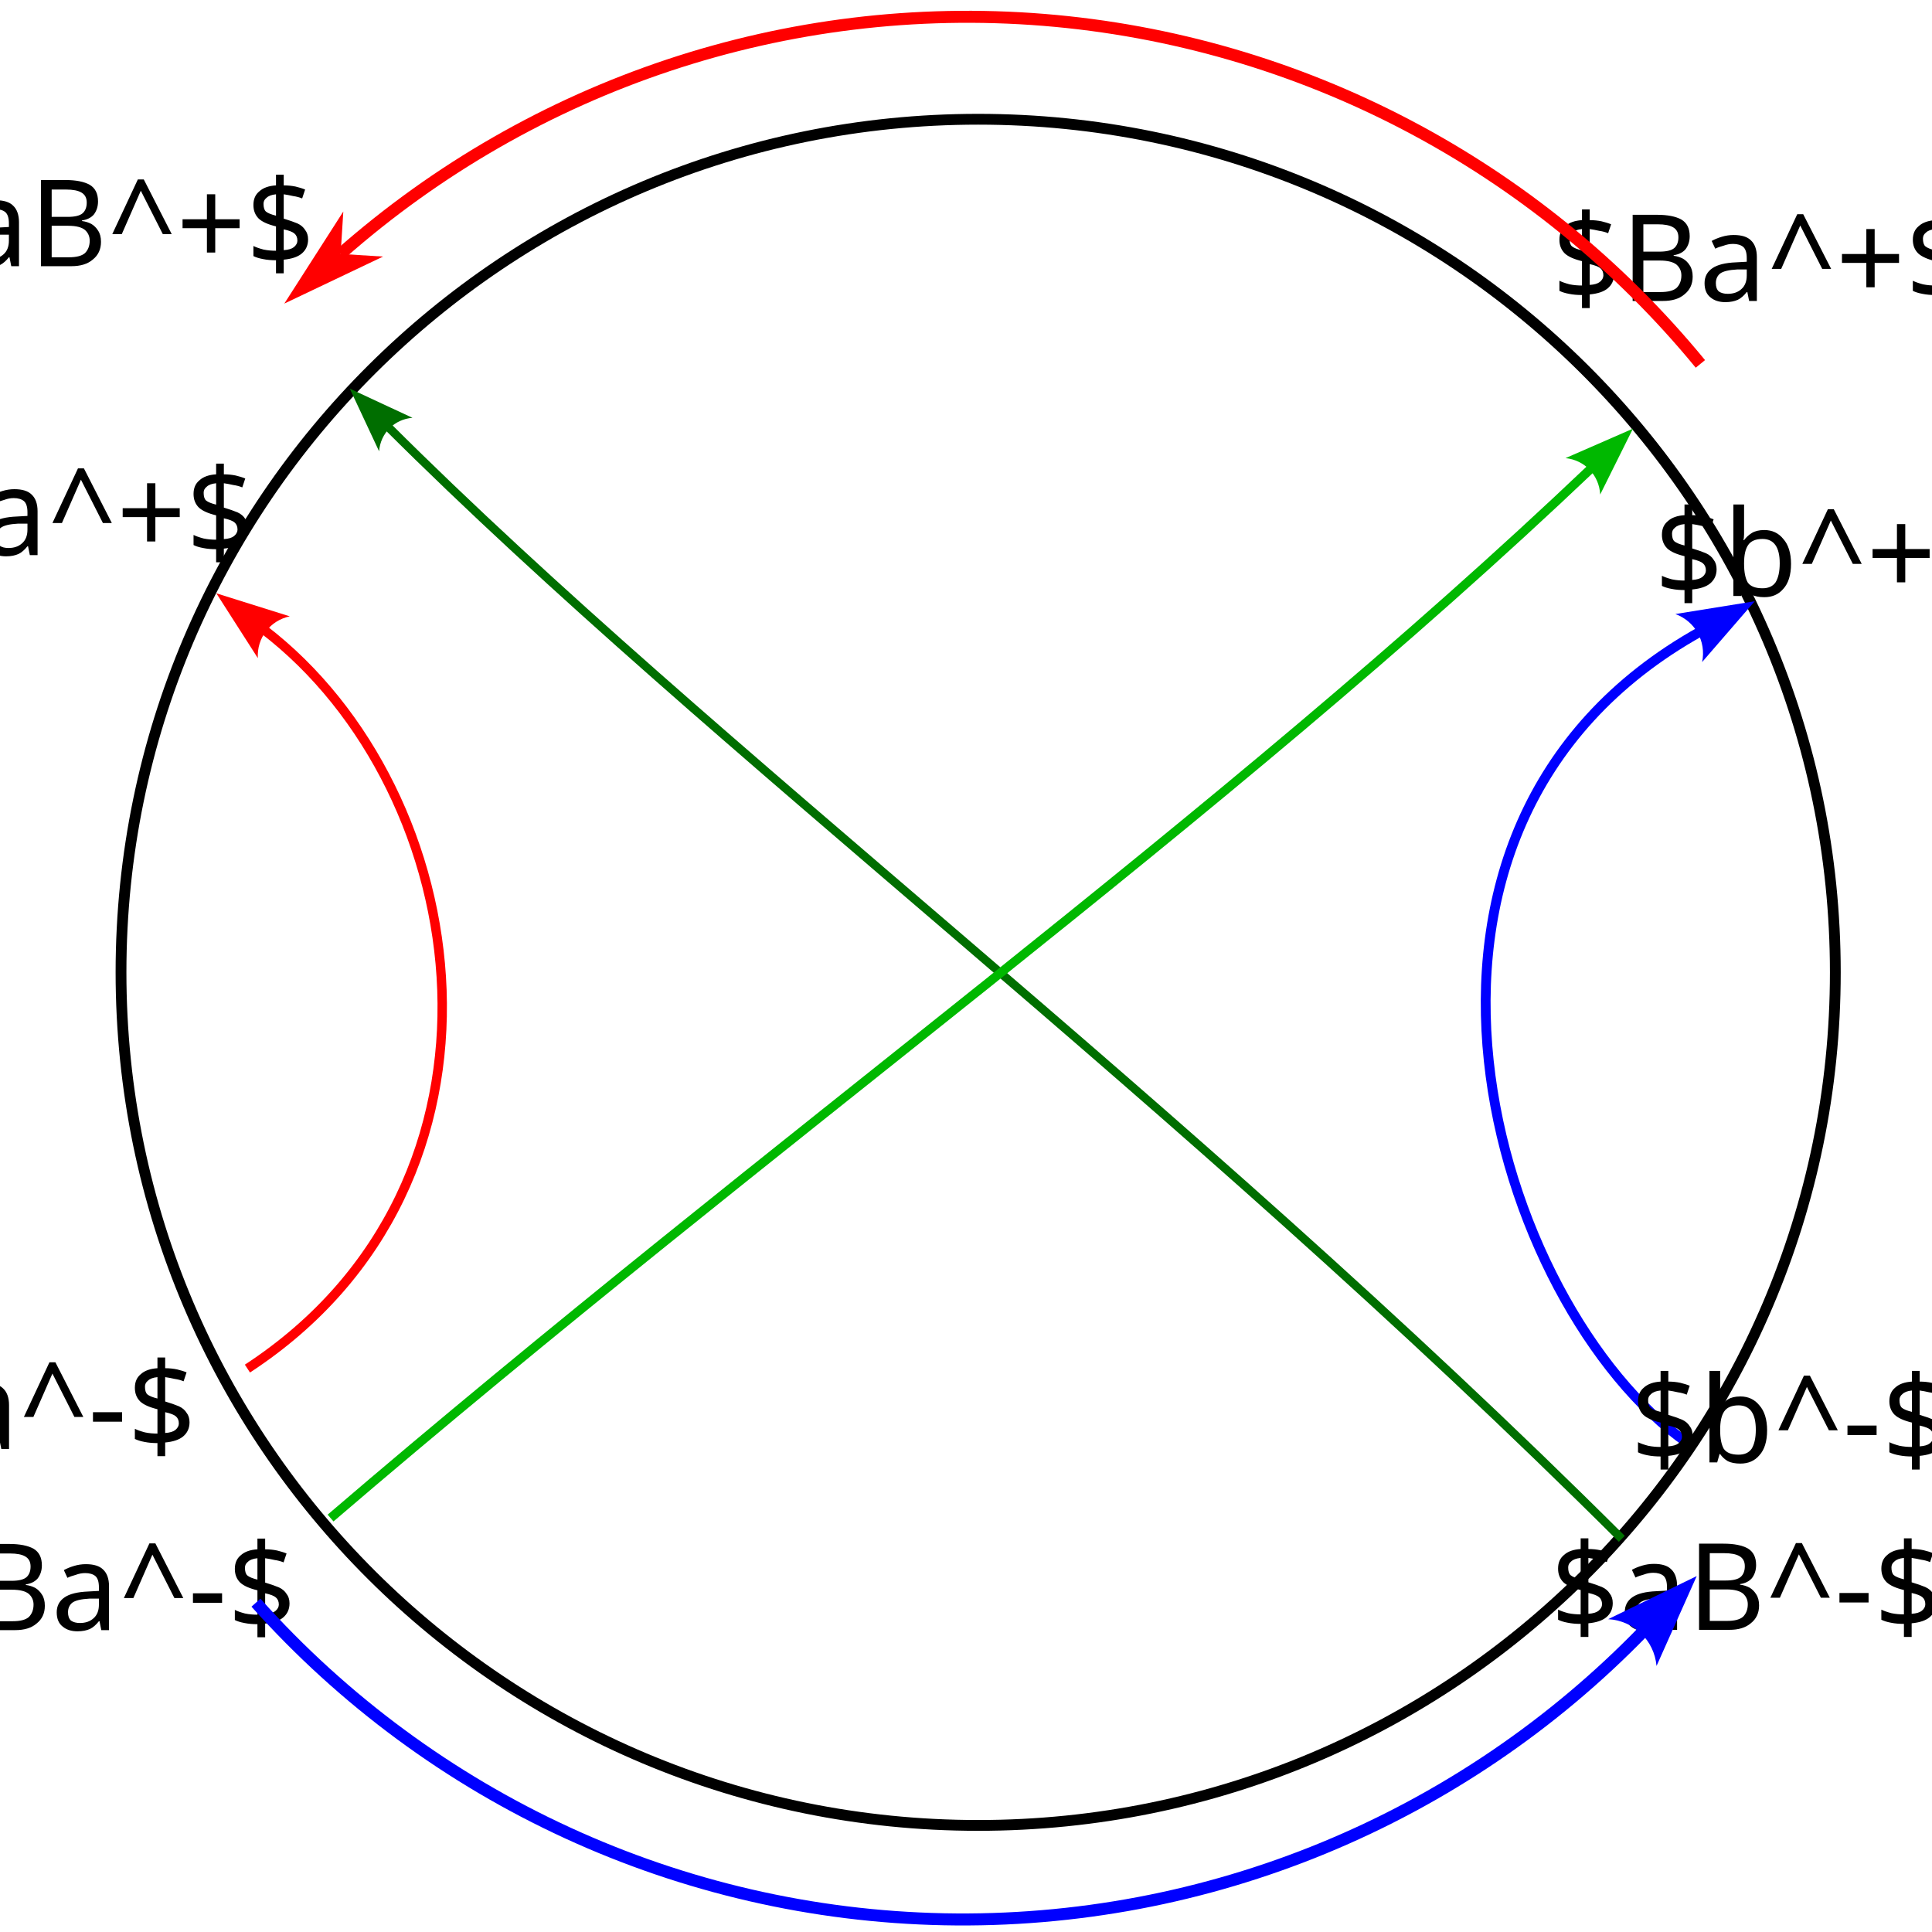
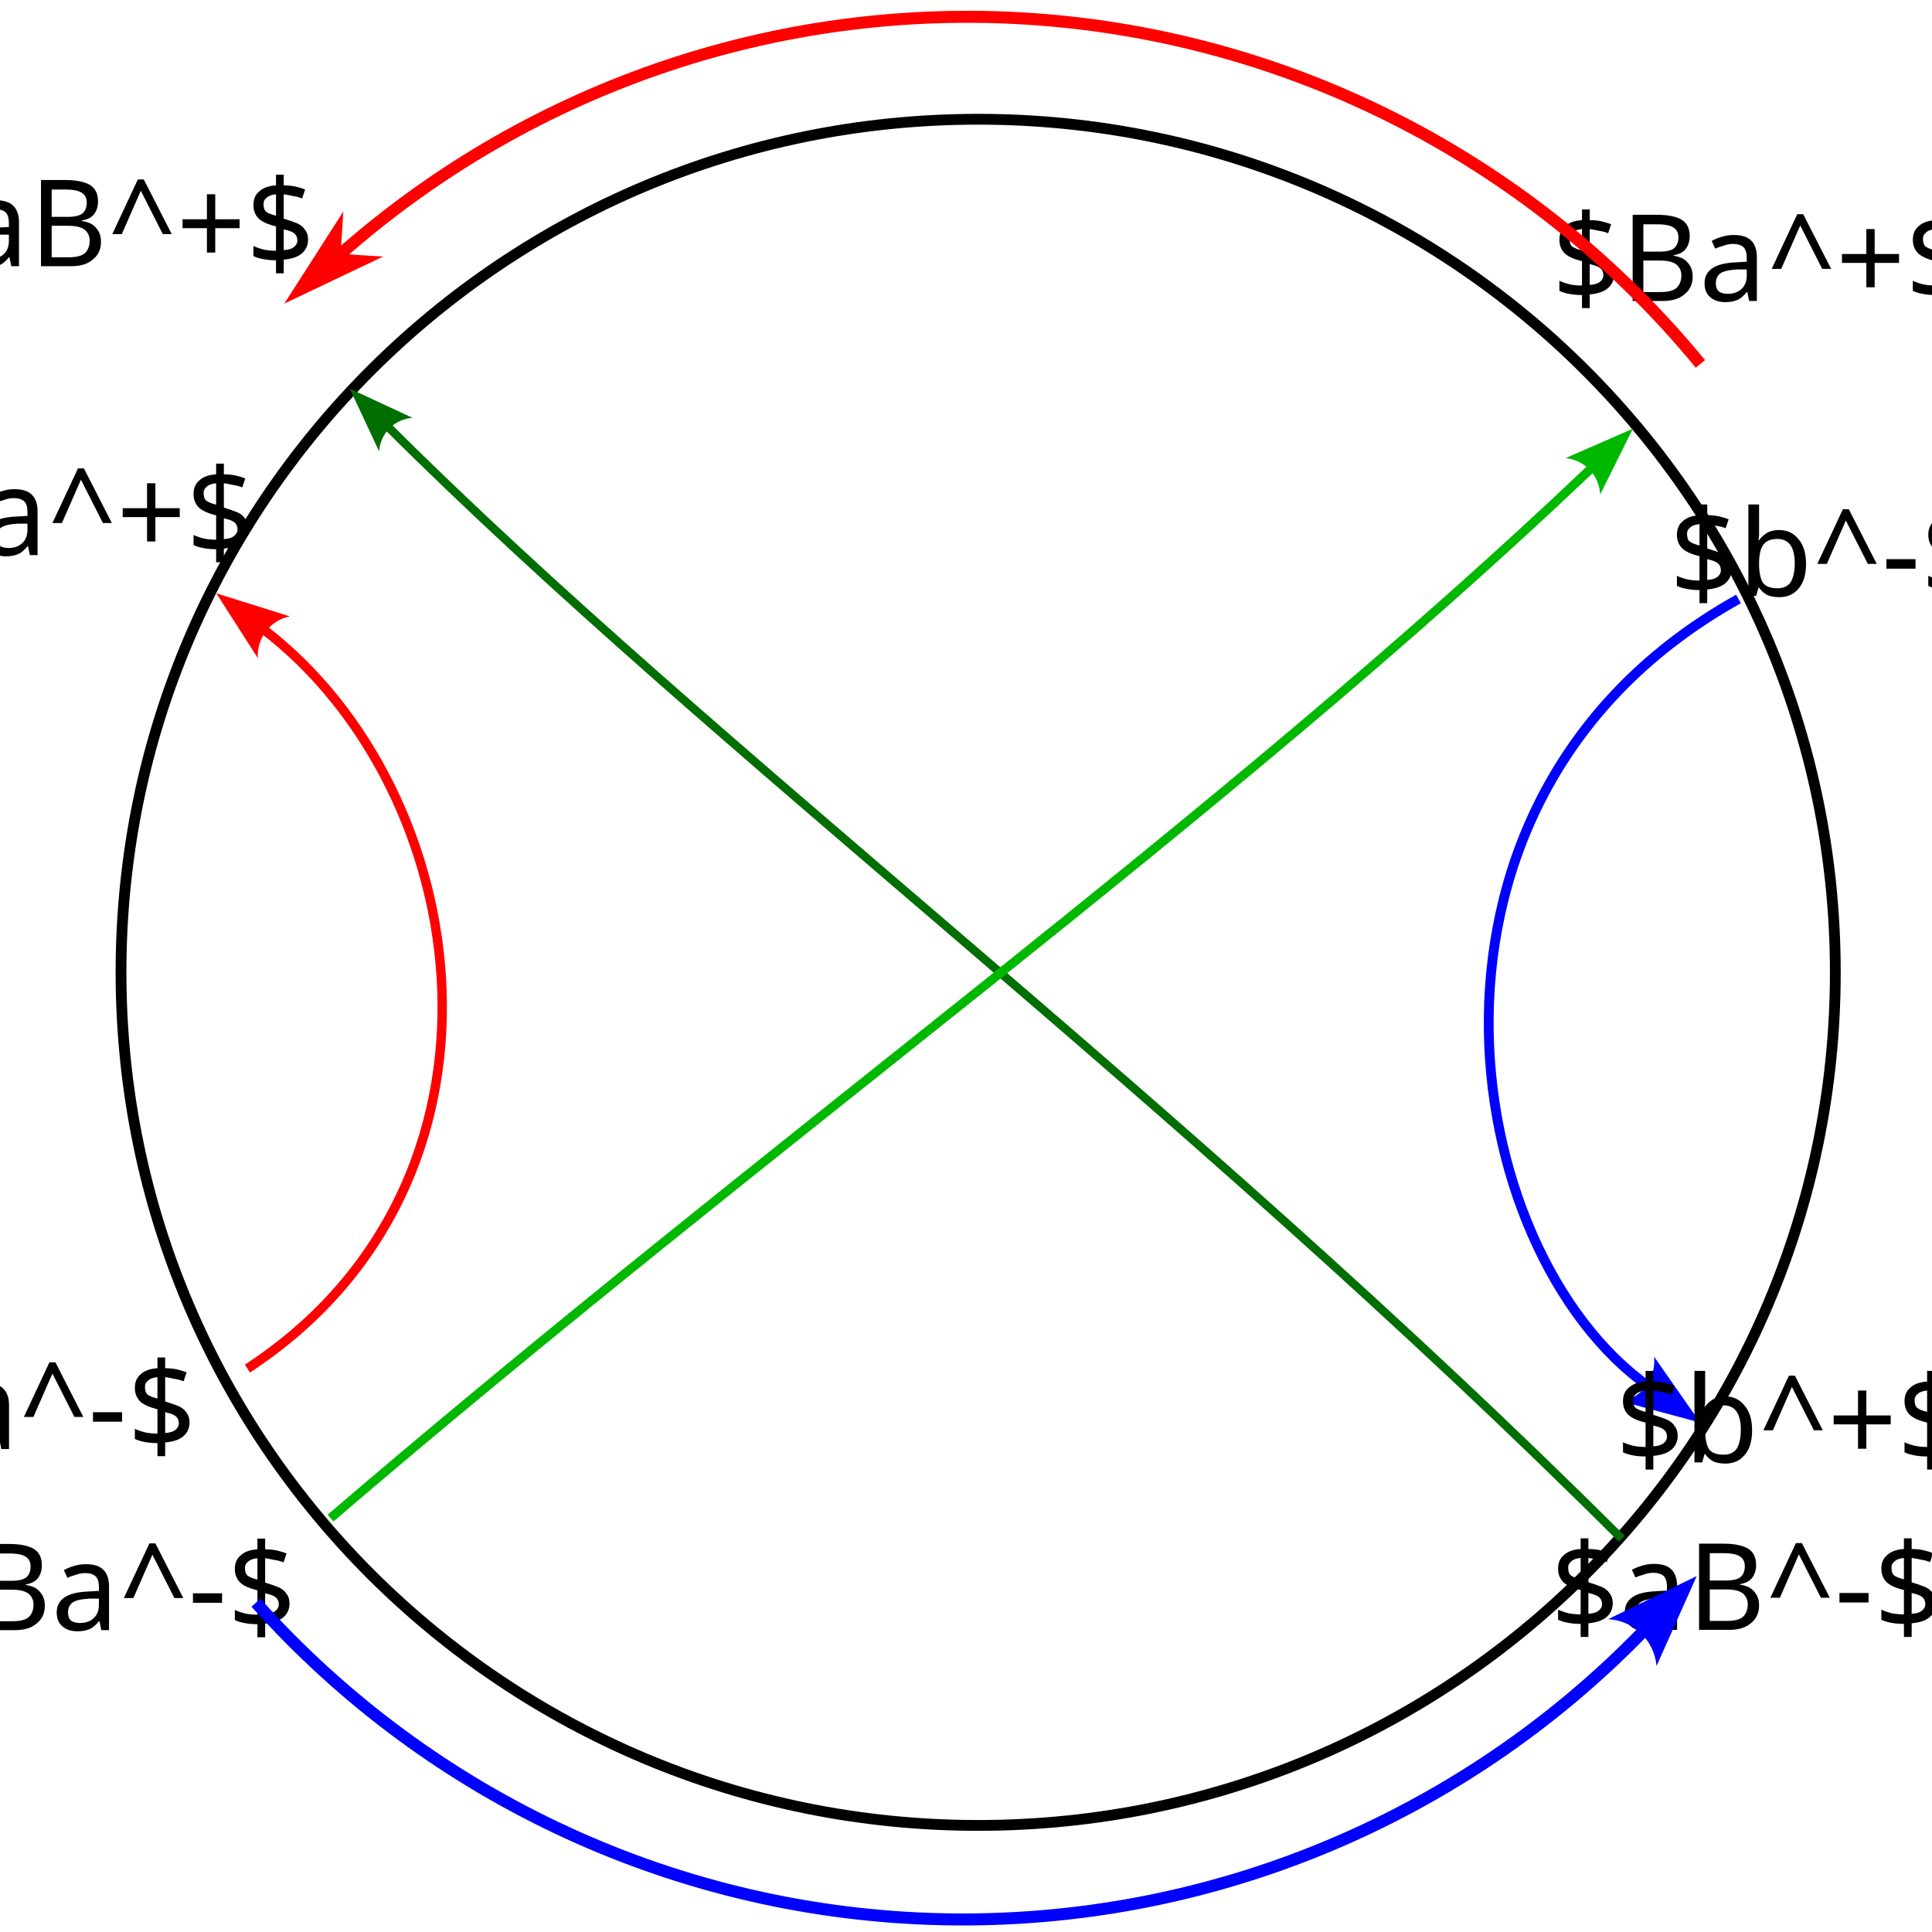
<svg xmlns="http://www.w3.org/2000/svg" width="2in" height="2in" viewBox="0 0 50.8 50.8" version="1.1" id="svg8">
  <defs id="defs2">
    <marker style="overflow:visible" id="marker2" refX="0" refY="0" orient="auto-start-reverse" markerWidth="1" markerHeight="1" viewBox="0 0 1 1" preserveAspectRatio="xMidYMid">
      <path transform="scale(0.7)" d="M -2,-4 9,0 -2,4 c 2,-2.33 2,-5.66 0,-8 z" style="fill:context-stroke;fill-rule:evenodd;stroke:none" id="path2" />
    </marker>
    <marker style="overflow:visible" id="marker1" refX="0" refY="0" orient="auto-start-reverse" markerWidth="1" markerHeight="1" viewBox="0 0 1 1" preserveAspectRatio="xMidYMid">
      <path transform="scale(0.7)" d="M -2,-4 9,0 -2,4 c 2,-2.33 2,-5.66 0,-8 z" style="fill:context-stroke;fill-rule:evenodd;stroke:none" id="path1" />
    </marker>
    <marker style="overflow:visible" id="ConcaveTriangle" refX="0" refY="0" orient="auto-start-reverse" markerWidth="1" markerHeight="1" viewBox="0 0 1 1" preserveAspectRatio="xMidYMid">
      <path transform="scale(0.7)" d="M -2,-4 9,0 -2,4 c 2,-2.33 2,-5.66 0,-8 z" style="fill:context-stroke;fill-rule:evenodd;stroke:none" id="path7" />
    </marker>
    <marker style="overflow:visible" id="DartArrow" refX="0" refY="0" orient="auto-start-reverse" markerWidth="1" markerHeight="1" viewBox="0 0 1 1" preserveAspectRatio="xMidYMid">
      <path style="fill:context-stroke;fill-rule:evenodd;stroke:none" d="M 0,0 5,-5 -12.5,0 5,5 Z" transform="scale(-0.5)" id="path6" />
    </marker>
    <rect x="644.477" y="100.005" width="63.64" height="68.69" id="rect4" />
    <marker style="overflow:visible" id="marker2263" refX="0" refY="0" orient="auto">
      <path transform="scale(0.8)" style="fill:none;fill-opacity:0.75;fill-rule:evenodd;stroke:#e37600;stroke-width:1pt;stroke-opacity:1" d="M 0,5.65 V -5.65" id="path2261" />
    </marker>
    <marker style="overflow:visible" id="DotS" refX="0" refY="0" orient="auto">
      <path transform="matrix(0.2,0,0,0.2,1.48,0.2)" style="fill:#e37600;fill-opacity:1;fill-rule:evenodd;stroke:#e37600;stroke-width:1pt;stroke-opacity:1" d="m -2.5,-1 c 0,2.76 -2.24,5 -5,5 -2.76,0 -5,-2.24 -5,-5 0,-2.76 2.24,-5 5,-5 2.76,0 5,2.24 5,5 z" id="path906" />
    </marker>
    <marker style="overflow:visible" id="marker1201" refX="0" refY="0" orient="auto">
      <path transform="matrix(-0.4,0,0,-0.4,-4,0)" style="fill:#0000ff;fill-opacity:1;fill-rule:evenodd;stroke:#0000ff;stroke-width:1pt;stroke-opacity:1" d="M 0,0 5,-5 -12.5,0 5,5 Z" id="path1199" />
    </marker>
    <marker style="overflow:visible" id="Arrow1Lend" refX="0" refY="0" orient="auto">
      <path transform="matrix(-0.8,0,0,-0.8,-10,0)" style="fill:#0000ff;fill-opacity:1;fill-rule:evenodd;stroke:#0000ff;stroke-width:1pt;stroke-opacity:1" d="M 0,0 5,-5 -12.5,0 5,5 Z" id="path842" />
    </marker>
    <marker style="overflow:visible" id="marker1123" refX="0" refY="0" orient="auto">
      <path transform="matrix(-0.4,0,0,-0.4,-4,0)" style="fill:#0000ff;fill-opacity:1;fill-rule:evenodd;stroke:#0000ff;stroke-width:1pt;stroke-opacity:1" d="M 0,0 5,-5 -12.5,0 5,5 Z" id="path1121" />
    </marker>
    <marker style="overflow:visible" id="Arrow1Mend" refX="0" refY="0" orient="auto">
      <path transform="matrix(-0.4,0,0,-0.4,-4,0)" style="fill:#0000ff;fill-opacity:1;fill-rule:evenodd;stroke:#0000ff;stroke-width:1pt;stroke-opacity:1" d="M 0,0 5,-5 -12.5,0 5,5 Z" id="path848" />
    </marker>
    <rect x="644.477" y="100.005" width="63.64" height="68.69" id="rect4-5" />
    <rect x="644.477" y="100.005" width="63.64" height="68.69" id="rect4-5-6" />
    <rect x="644.477" y="100.005" width="63.64" height="68.69" id="rect4-5-6-1" />
    <rect x="644.477" y="100.005" width="63.64" height="68.69" id="rect4-5-6-1-0" />
    <pattern id="EMFhbasepattern" patternUnits="userSpaceOnUse" width="6" height="6" x="0" y="0" />
  </defs>
  <g id="layer1" transform="translate(-40.39908,-34.42647)">
    <ellipse style="fill:none;stroke:#000000;stroke-width:0.284;stroke-miterlimit:4;stroke-dasharray:none;stroke-opacity:1" id="path833" cx="66.119" cy="59.993" rx="22.538" ry="22.431" />
    <path style="fill:none;stroke:#006e00;stroke-width:0.222;stroke-linecap:butt;stroke-linejoin:miter;stroke-miterlimit:4;stroke-dasharray:none;stroke-opacity:1;marker-end:url(#marker2)" d="M 83.043,74.888 C 71.343,63.224 59.157,54.186 50.586,45.633" id="path835" />
    <path style="fill:none;stroke:#00b800;stroke-width:0.236;stroke-linecap:butt;stroke-linejoin:miter;stroke-miterlimit:4;stroke-dasharray:none;stroke-opacity:1;marker-end:url(#marker1)" d="M 49.091,74.342 C 60.787,64.312 72.519,55.99 82.258,46.723" id="path837" />
-     <path style="fill:none;stroke:#0000ff;stroke-width:0.258;stroke-linecap:butt;stroke-linejoin:miter;stroke-miterlimit:4;stroke-dasharray:none;stroke-opacity:1;marker-start:url(#marker2)" d="m 85.119,51.027 c -9.342,5.207 -5.406,17.788 -0.354,21.336" id="path1393-8" />
+     <path style="fill:none;stroke:#0000ff;stroke-width:0.258;stroke-linecap:butt;stroke-linejoin:miter;stroke-miterlimit:4;stroke-dasharray:none;stroke-opacity:1;marker-end:url(#ConcaveTriangle)" d="m 86.111,50.176 c -9.342,5.207 -7.39,17.173 -2.339,20.722" id="path1393-8" />
    <text xml:space="preserve" style="font-style:normal;font-weight:normal;font-size:3.175px;line-height:1.25;font-family:sans-serif;text-align:center;text-anchor:middle;fill:#000000;fill-opacity:1;stroke:none;stroke-width:0.075" x="88.816" y="42.339" id="text1461-1">
      <tspan id="tspan1459-1" x="88.816" y="42.339" style="font-size:3.175px;text-align:center;text-anchor:middle;stroke-width:0.075">$Ba^+$</tspan>
    </text>
    <text xml:space="preserve" style="font-style:normal;font-weight:normal;font-size:3.175px;line-height:1.25;font-family:sans-serif;text-align:center;text-anchor:middle;fill:#000000;fill-opacity:1;stroke:none;stroke-width:0.075" x="45.091" y="77.287" id="text1461-1-9">
      <tspan id="tspan1459-1-5" x="45.091" y="77.287" style="font-size:3.175px;text-align:center;text-anchor:middle;stroke-width:0.075">$Ba^-$</tspan>
    </text>
    <text xml:space="preserve" style="font-style:normal;font-weight:normal;font-size:3.175px;line-height:1.25;font-family:sans-serif;fill:#000000;fill-opacity:1;stroke:none;stroke-width:0.075" x="45.186" y="41.425" id="text1461-1-6">
      <tspan id="tspan1459-1-8" x="45.186" y="41.425" style="font-size:3.175px;text-align:center;text-anchor:middle;stroke-width:0.075">$aB^+$</tspan>
    </text>
    <text xml:space="preserve" style="font-style:normal;font-weight:normal;font-size:3.175px;line-height:1.25;font-family:sans-serif;text-align:center;text-anchor:middle;fill:#000000;fill-opacity:1;stroke:none;stroke-width:0.075" x="88.387" y="77.282" id="text1461-1-6-0">
      <tspan id="tspan1459-1-8-5" x="88.387" y="77.282" style="font-size:3.175px;text-align:center;text-anchor:middle;stroke-width:0.075">$aB^-$</tspan>
    </text>
    <text xml:space="preserve" style="font-style:normal;font-weight:normal;font-size:3.175px;line-height:1.25;font-family:sans-serif;text-align:center;text-anchor:middle;fill:#000000;fill-opacity:1;stroke:none;stroke-width:0.075" x="90.565" y="50.096" id="text1461-5-2">
-       <tspan id="tspan1459-0-8" x="90.565" y="50.096" style="font-size:3.175px;text-align:center;text-anchor:middle;stroke-width:0.075">$b^+$</tspan>
+       <tspan id="tspan1459-0-8" x="90.565" y="50.096" style="font-size:3.175px;text-align:center;text-anchor:middle;stroke-width:0.075">$b^-$</tspan>
    </text>
    <text xml:space="preserve" style="font-style:normal;font-weight:normal;font-size:3.175px;line-height:1.25;font-family:sans-serif;text-align:center;text-anchor:middle;fill:#000000;fill-opacity:1;stroke:none;stroke-width:0.075" x="89.542" y="72.879" id="text1461-5-3">
-       <tspan id="tspan1459-0-1" x="89.542" y="72.879" style="font-size:3.175px;text-align:center;text-anchor:middle;stroke-width:0.075">$b^-$</tspan>
+       <tspan id="tspan1459-0-1" x="89.542" y="72.879" style="font-size:3.175px;text-align:center;text-anchor:middle;stroke-width:0.075">$b^+$</tspan>
    </text>
    <path style="fill:none;stroke:#ff0000;stroke-width:0.247;stroke-linecap:butt;stroke-linejoin:miter;stroke-miterlimit:4;stroke-dasharray:none;stroke-opacity:1;marker-start:url(#marker2)" d="m 47.324,50.972 c 5.588,4.271 7.072,14.543 -0.419,19.44" id="path1393-8-53" />
    <text xml:space="preserve" style="font-style:normal;font-weight:normal;font-size:3.175px;line-height:1.25;font-family:sans-serif;text-align:center;text-anchor:middle;fill:#000000;fill-opacity:1;stroke:none;stroke-width:0.075" x="44.641" y="49.022" id="text1461-5-3-3">
      <tspan id="tspan1459-0-1-9" x="44.641" y="49.022" style="font-size:3.175px;text-align:center;text-anchor:middle;stroke-width:0.075">$a^+$</tspan>
    </text>
    <text xml:space="preserve" style="font-style:normal;font-weight:normal;font-size:3.175px;line-height:1.25;font-family:sans-serif;text-align:center;text-anchor:middle;fill:#000000;fill-opacity:1;stroke:none;stroke-width:0.075" x="43.494" y="72.527" id="text1461-5-3-3-0">
      <tspan id="tspan1459-0-1-9-0" x="43.494" y="72.527" style="font-size:3.175px;text-align:center;text-anchor:middle;stroke-width:0.075">$a^-$</tspan>
    </text>
    <path style="fill:none;stroke:#ff0000;stroke-width:0.316;stroke-miterlimit:4;stroke-dasharray:none;stroke-opacity:1;marker-start:url(#DartArrow)" id="path833-9-6-8" d="m 49.356,41.103 a 24.979,25.085 0 0 1 18.486,-6.154 24.979,25.085 0 0 1 17.267,9.046" />
    <path style="fill:none;stroke:#0000ff;stroke-width:0.316;stroke-miterlimit:4;stroke-dasharray:none;stroke-opacity:1;marker-start:url(#ConcaveTriangle)" id="path833-9-6-8-3" d="M 83.628,77.298 A 24.979,25.085 0 0 1 65.221,84.892 24.979,25.085 0 0 1 47.129,76.567" />
  </g>
</svg>
